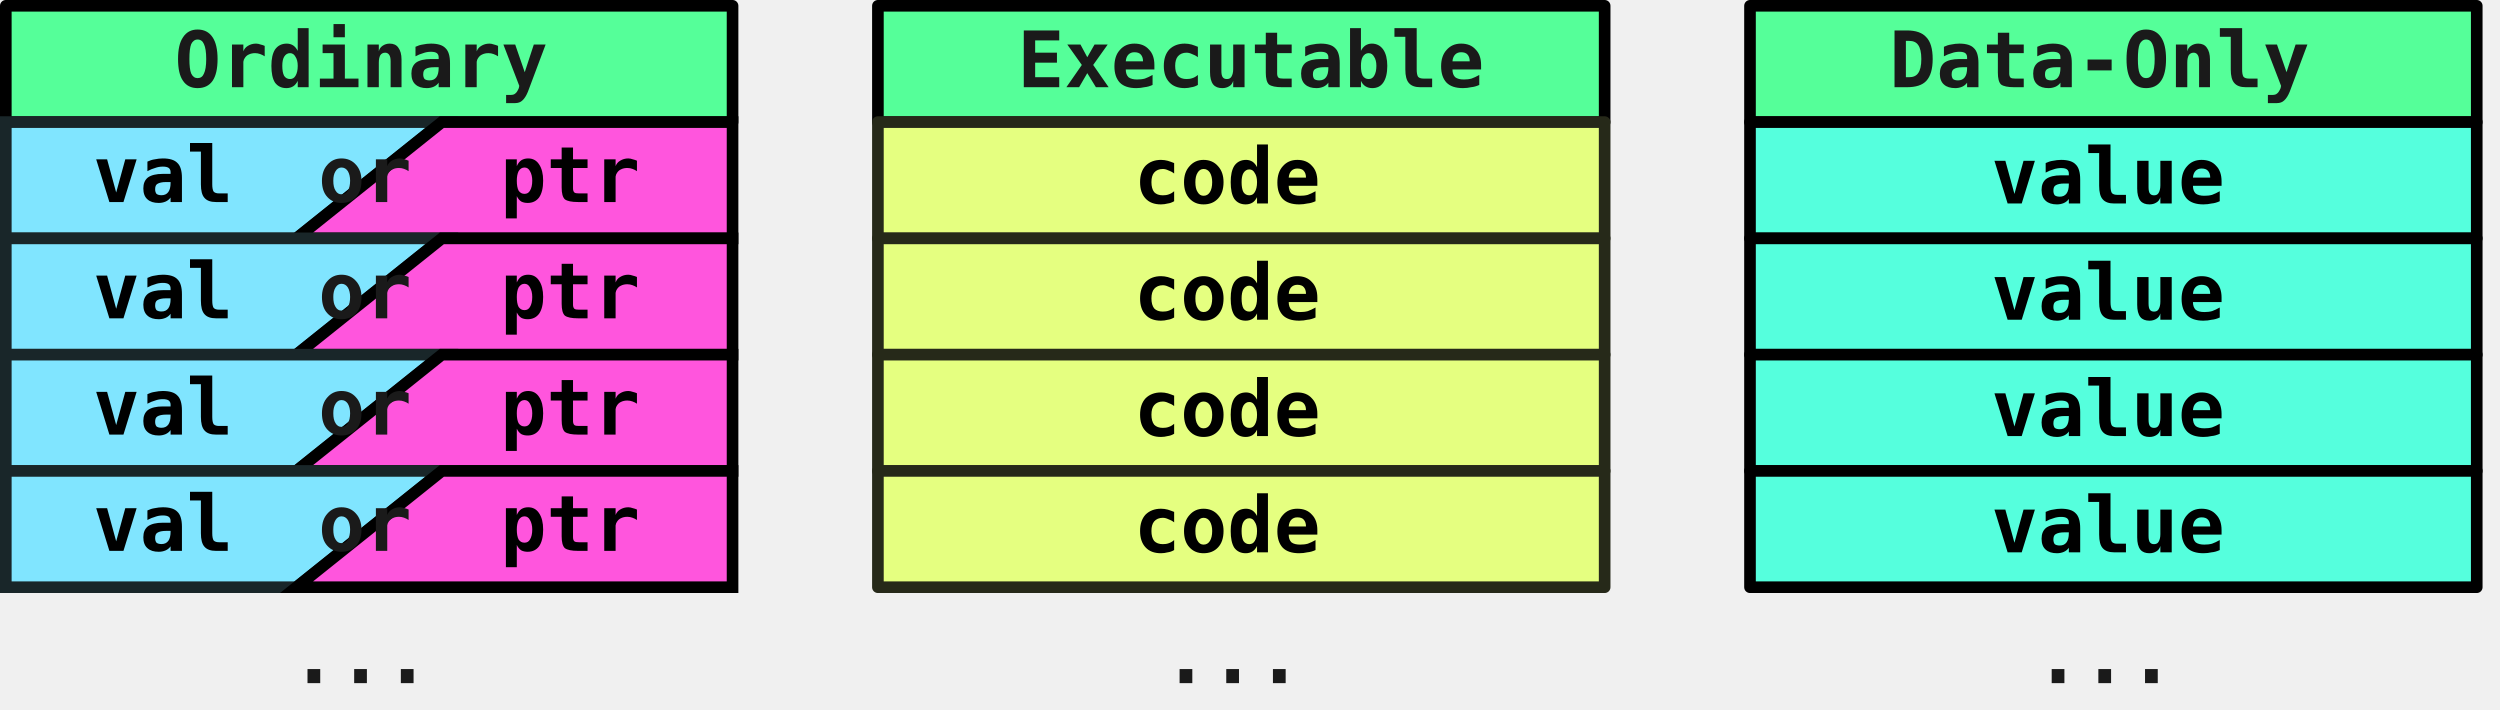
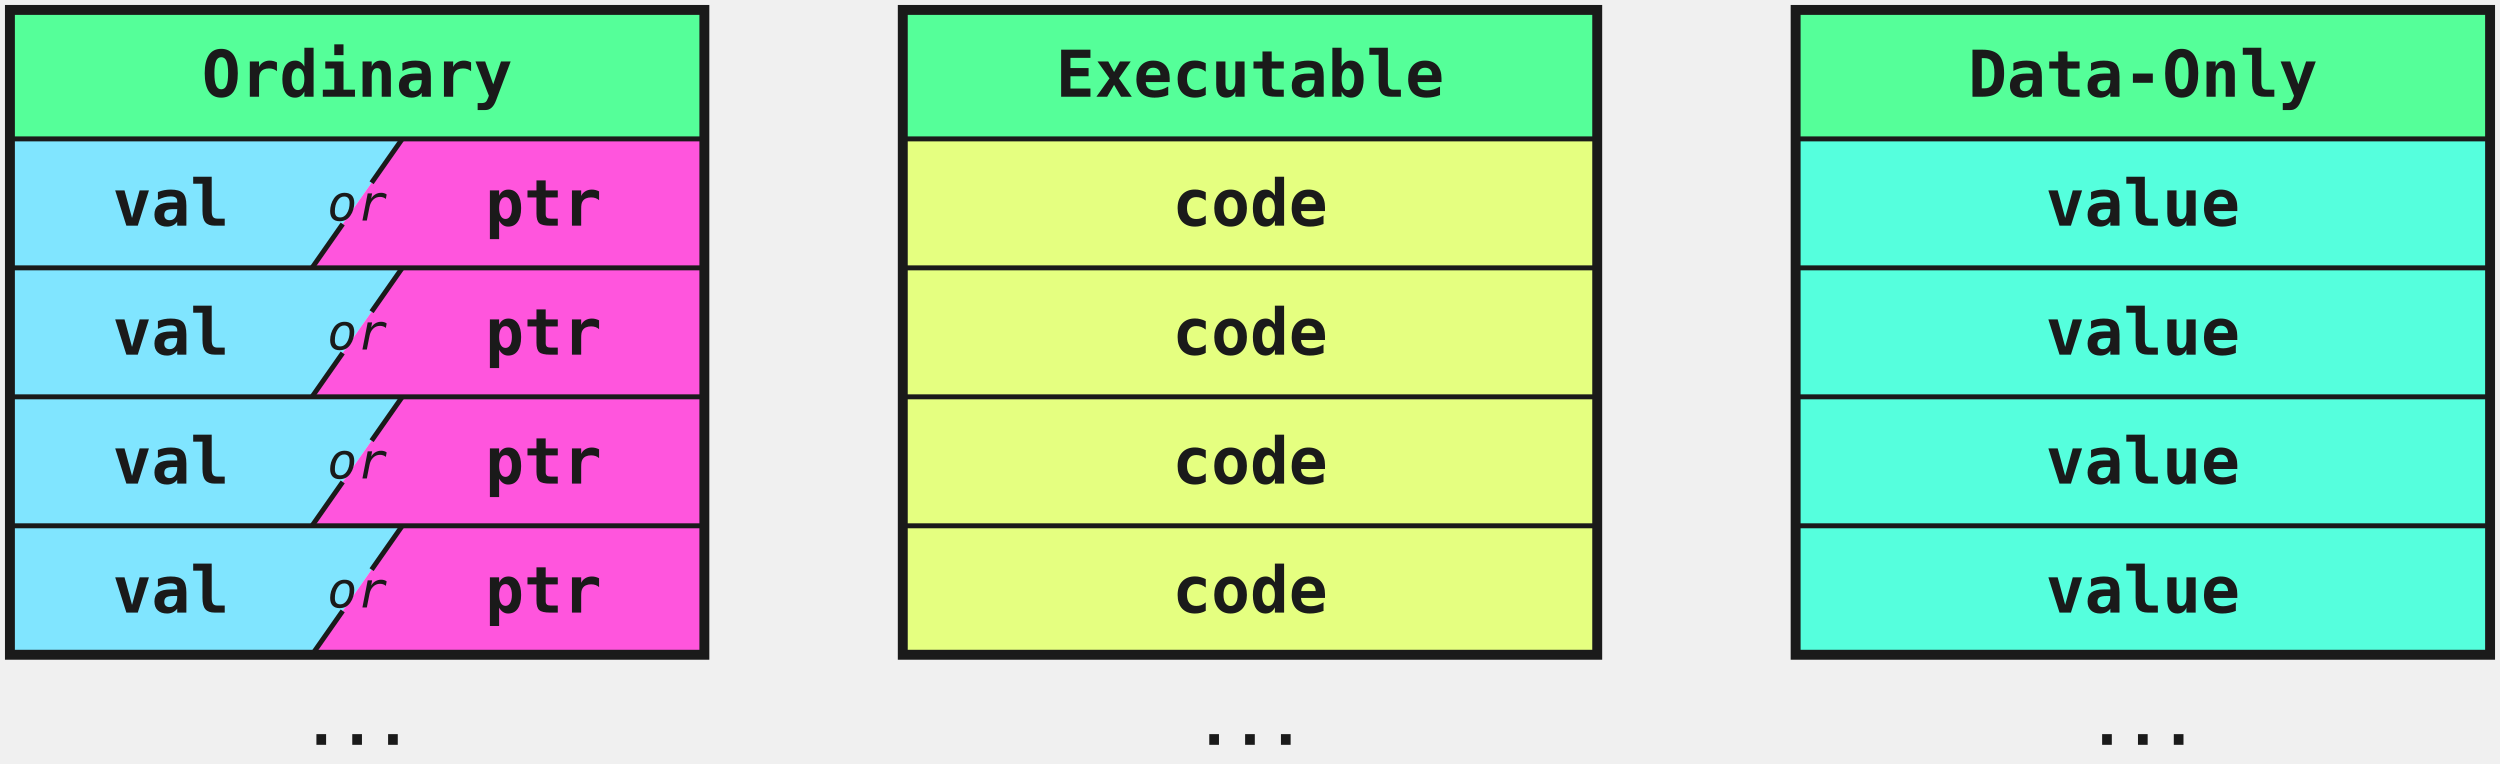
- <svg xmlns="http://www.w3.org/2000/svg" width="86" height="24.4" version="1.1" id="data-svg">
-   <style id="pretty-colors">
-         @font-face {
-             font-family: DejaVu Sans Mono;
-             src: local(DejaVu Sans Mono);
-             size-adjust: 91.6%
-         }
-         @font-face {
-             font-family: Lucida Sans Typewriter;
-             src: local(Lucida Sans Typewriter);
-             size-adjust: 91.6%
-         }
-         @font-face {
-             font-family: monospace;
-             src: local(monospace);
-             size-adjust: 91.6%
-         }
- 
-         text {
-             font-family: Consolas, DejaVu Sans Mono, Lucida Sans Typewriter, monospace;
-             font-style:  normal;
-             font-weight: bold;
-             font-size:   2pt;
-         }
- 
-         rect { stroke: #000000ff; stroke-width:0.4; stroke-linejoin:round; }
-         .foreground { fill: #1a1a1aff; }
- 
-         text.green      { fill: #1a1a1aff; }
-         rect.green      { fill: #55ff99ff; }
-         path.green      { stroke: #000000ff; stroke-width:0.25; }
-         rect.blue       { fill: #80e5ffff; }
-         polygon.blue    { fill: #80e5ffff; stroke: #192629; }
-         path.blue       { stroke: #000000ff; stroke-width:0.25; }
-         rect.pink       { fill: #ff55ddff; }
-         polygon.pink    { fill: #ff55ddff; stroke: #000000ff;}
-         path.pink       { stroke: #000000ff; stroke-width:0.25; }
-         rect.purple     { fill: #ccaaffff; }
-         polygon.purple  { stroke: #000000ff; fill: #ccaaffff; stroke-width:0.25; }
-         path.purple     { stroke: #000000ff; stroke-width:0.25; }
-         rect.grey       { fill: #55555588; stroke: #44444488; }
-         path.grey       { stroke: #33333388; stroke-width:0.25; }
-         rect.light-pink { fill: #ffaaeeff; }
-         polygon.light-pink { fill: #ffaaeeff; stroke: #291f27ff}
-         path.light-pink { stroke: #000000ff; stroke-width:0.25; }
-         polygon.yellow,
-         rect.yellow     { fill: #e5ff80ff; stroke: #262919;  }
-         rect.cyan       { fill: #55ffddff; }
- 
-         @media (prefers-color-scheme: dark) {
-             
-             .foreground     { fill: #888888ff; }
-             text.black      { fill: #80e5ffff; }
- 
-             text.green      { fill: #55ff99ff; }
-             rect.green      { fill: #55ff9940; stroke: #14291c; }
-             path.green      { stroke: #14291c; }
-             text.blue       { fill: #80e5ffff; }
-             rect.blue       { fill: #80e5ff40; stroke: #192629; }
-             polygon.blue    { fill: #80e5ff40; stroke: #192629; }
-             path.blue       { stroke: #192629; }
-             text.pink       { fill: #ff55ddff; }
-             rect.pink       { fill: #ff55dd40; stroke: #291425; }
-             polygon.pink    { fill: #ff55dd40; stroke: #291425; }
-             path.pink       { stroke: #291425; }
-             text.purple     { fill: #ccaaffff; }
-             rect.purple     { fill: #ccaaff40; stroke: #231f29; }
-             polygon.purple  { fill: #ccaaff40; stroke: #231f29; }
-             path.purple     { stroke: #231f29; }
-             text.light-pink { fill: #ffaaeeff; }
-             rect.light-pink { fill: #ffaaee40; stroke: #291f27; }
-             polygon.light-pink { fill: #ffaaee40; stroke: #291f27; }
-             path.light-pink { stroke: #291f27; }
-             rect.grey       { fill: #88888888; stroke: #44444488; }
-             path.grey       { stroke: #77777788; stroke-width:0.25; }
-             polygon.yellow,
-             rect.yellow     { fill: #e5ff8040; stroke: #262919; }
-             text.yellow     { fill: #e5ff80ff; }
-             rect.cyan       { fill: #55ffdd40; stroke: #142925; }
-             text.cyan       { fill: #55ffddff; }
-         }
-     </style>
-   <g id="ordinary" transform="translate(0 0)">
-     <rect width="25" height="4" x="0.2" y="0.2" class="green" />
-     <text class="green" x="6" y="3">Ordinary</text>
-     <g id="some_cont1" transform="translate(0.2 4.2)">
-       <polygon points="0,0 15,0 10,4 0,4" class="blue" style="stroke-width: 0.4" />
-       <text class="blue" x="3" y="2.75">val</text>
-       <polygon points="15,0 25,0 25,4 10,4" class="pink" style="stroke-width: 0.4" />
-       <text class="pink" x="17" y="2.75">ptr</text>
-       <text class="foreground" x="10.75" y="2.75">or</text>
-     </g>
-     <g id="some_cont2" transform="translate(0.2 8.2)">
-       <polygon points="0,0 15,0 10,4 0,4" class="blue" style="stroke-width: 0.4" />
-       <text class="blue" x="3" y="2.75">val</text>
-       <polygon points="15,0 25,0 25,4 10,4" class="pink" style="stroke-width: 0.4" />
-       <text class="pink" x="17" y="2.75">ptr</text>
-       <text class="foreground" x="10.75" y="2.75">or</text>
-     </g>
-     <g id="some_cont3" transform="translate(0.2 12.2)">
-       <polygon points="0,0 15,0 10,4 0,4" class="blue" style="stroke-width: 0.4" />
-       <text class="blue" x="3" y="2.75">val</text>
-       <polygon points="15,0 25,0 25,4 10,4" class="pink" style="stroke-width: 0.4" />
-       <text class="pink" x="17" y="2.75">ptr</text>
-       <text class="foreground" x="10.75" y="2.75">or</text>
-     </g>
-     <g id="some_cont4" transform="translate(0.2 16.2)">
-       <polygon points="0,0 15,0 10,4 0,4" class="blue" style="stroke-width: 0.4" />
-       <text class="blue" x="3" y="2.75">val</text>
-       <polygon points="15,0 25,0 25,4 10,4" class="pink" style="stroke-width: 0.4" />
-       <text class="pink" x="17" y="2.75">ptr</text>
-       <text class="foreground" x="10.75" y="2.75">or</text>
-     </g>
-     <text class="foreground" x="10" y="23.5" style="font-size: 2pt">...</text>
-   </g>
-   <g id="executable" transform="translate(30 0)">
-     <rect width="25" height="4" x="0.2" y="0.2" class="green" />
-     <text class="green" x="5" y="3">Executable</text>
-     <rect width="25" height="4" x="0.2" y="4.2" class="yellow" />
-     <text class="yellow" x="9" y="7">code</text>
-     <rect width="25" height="4" x="0.2" y="8.2" class="yellow" />
-     <text class="yellow" x="9" y="11">code</text>
-     <rect width="25" height="4" x="0.2" y="12.2" class="yellow" />
-     <text class="yellow" x="9" y="15">code</text>
-     <rect width="25" height="4" x="0.2" y="16.2" class="yellow" />
-     <text class="yellow" x="9" y="19">code</text>
-     <text class="foreground" x="10" y="23.5" style="font-size: 2pt">...</text>
-   </g>
-   <g id="data-only" transform="translate(60 0)">
-     <rect width="25" height="4" x="0.2" y="0.2" class="green" />
-     <text class="green" x="5" y="3">Data-Only</text>
-     <rect width="25" height="4" x="0.2" y="4.2" class="cyan" />
-     <text class="cyan" x="8.5" y="7">value</text>
-     <rect width="25" height="4" x="0.2" y="8.2" class="cyan" />
-     <text class="cyan" x="8.5" y="11">value</text>
-     <rect width="25" height="4" x="0.2" y="12.2" class="cyan" />
-     <text class="cyan" x="8.5" y="15">value</text>
-     <rect width="25" height="4" x="0.2" y="16.2" class="cyan" />
-     <text class="cyan" x="8.5" y="19">value</text>
-     <text class="foreground" x="10" y="23.5" style="font-size: 2pt">...</text>
-   </g>
+ <svg xmlns="http://www.w3.org/2000/svg" width="504" height="154" viewBox="-2 -2 504 154" role="img">
+   <style>
+   text { font-family: "Roboto Mono", ui-monospace, "SF Mono", Menlo, Consolas, "DejaVu Sans Mono", "Liberation Mono", monospace; font-size: 13px; font-weight: 700; fill: #1a1a1a;
+           text-anchor: middle; dominant-baseline: central; }
+   text.label { font-size: 10px; font-weight: 400; fill: #5a5a5a; }
+   text.heading { font-size: 12px; }
+   text.start { text-anchor: start; }
+   text.end { text-anchor: end; }
+   text.small { font-size: 10px; font-weight: 400; font-style: italic; }
+   .outline { fill: none; stroke: #1a1a1a; stroke-width: 2; stroke-linejoin: miter; }
+   .divider { fill: none; stroke: #1a1a1a; stroke-width: 1; }
+   .dashed { stroke-dasharray: 4 3; }
+   .rule { stroke: #1a1a1a; stroke-width: 2; }
+   .purple { fill: #ccaaff }
+   .blue { fill: #80e5ff }
+   .green { fill: #55ff99 }
+   .cyan { fill: #55ffdd }
+   .light-pink { fill: #ffaaee }
+   .pink { fill: #ff55dd }
+   .yellow { fill: #e5ff80 }
+   .white { fill: #ffffff }
+   @media (prefers-color-scheme: dark) {
+     text { fill: #cccccc; }
+     text.label { fill: #9a9a9a; }
+     .outline, .divider { stroke: #9a9a9a; }
+     .rule { stroke: #9a9a9a; }
+     .white { fill: #ffffff10 }
+     .purple { fill: #ccaaff40 }
+     text.on-purple { fill: #ccaaff }
+     .blue { fill: #80e5ff40 }
+     text.on-blue { fill: #80e5ff }
+     .green { fill: #55ff9940 }
+     text.on-green { fill: #55ff99 }
+     .cyan { fill: #55ffdd40 }
+     text.on-cyan { fill: #55ffdd }
+     .light-pink { fill: #ffaaee40 }
+     text.on-light-pink { fill: #ffaaee }
+     .pink { fill: #ff55dd40 }
+     text.on-pink { fill: #ff55dd }
+     .yellow { fill: #e5ff8040 }
+     text.on-yellow { fill: #e5ff80 }
+   }
+   </style>
+   <rect x="0" y="0" width="140" height="26" class="green" />
+   <text x="70" y="13" class="on-green">Ordinary</text>
+   <polygon points="0,26 79.1,26 60.9,52 0,52" class="blue" />
+   <polygon points="79.1,26 140,26 140,52 60.9,52" class="pink" />
+   <line x1="79.1" y1="26" x2="72.912" y2="34.84" class="divider" />
+   <line x1="67.088" y1="43.16" x2="60.9" y2="52" class="divider" />
+   <text x="70" y="39" class="small">or</text>
+   <text x="32.45" y="39" class="on-blue">val</text>
+   <text x="107.55" y="39" class="on-pink">ptr</text>
+   <line x1="0" y1="26" x2="140" y2="26" class="divider" />
+   <polygon points="0,52 79.1,52 60.9,78 0,78" class="blue" />
+   <polygon points="79.1,52 140,52 140,78 60.9,78" class="pink" />
+   <line x1="79.1" y1="52" x2="72.912" y2="60.84" class="divider" />
+   <line x1="67.088" y1="69.16" x2="60.9" y2="78" class="divider" />
+   <text x="70" y="65" class="small">or</text>
+   <text x="32.45" y="65" class="on-blue">val</text>
+   <text x="107.55" y="65" class="on-pink">ptr</text>
+   <line x1="0" y1="52" x2="140" y2="52" class="divider" />
+   <polygon points="0,78 79.1,78 60.9,104 0,104" class="blue" />
+   <polygon points="79.1,78 140,78 140,104 60.9,104" class="pink" />
+   <line x1="79.1" y1="78" x2="72.912" y2="86.84" class="divider" />
+   <line x1="67.088" y1="95.16" x2="60.9" y2="104" class="divider" />
+   <text x="70" y="91" class="small">or</text>
+   <text x="32.45" y="91" class="on-blue">val</text>
+   <text x="107.55" y="91" class="on-pink">ptr</text>
+   <line x1="0" y1="78" x2="140" y2="78" class="divider" />
+   <polygon points="0,104 79.1,104 60.9,130 0,130" class="blue" />
+   <polygon points="79.1,104 140,104 140,130 60.9,130" class="pink" />
+   <line x1="79.1" y1="104" x2="72.912" y2="112.84" class="divider" />
+   <line x1="67.088" y1="121.16" x2="60.9" y2="130" class="divider" />
+   <text x="70" y="117" class="small">or</text>
+   <text x="32.45" y="117" class="on-blue">val</text>
+   <text x="107.55" y="117" class="on-pink">ptr</text>
+   <line x1="0" y1="104" x2="140" y2="104" class="divider" />
+   <rect x="0" y="0" width="140" height="130" class="outline" />
+   <text x="70" y="144" class="heading">...</text>
+   <rect x="180" y="0" width="140" height="26" class="green" />
+   <text x="250" y="13" class="on-green">Executable</text>
+   <rect x="180" y="26" width="140" height="26" class="yellow" />
+   <text x="250" y="39" class="on-yellow">code</text>
+   <line x1="180" y1="26" x2="320" y2="26" class="divider" />
+   <rect x="180" y="52" width="140" height="26" class="yellow" />
+   <text x="250" y="65" class="on-yellow">code</text>
+   <line x1="180" y1="52" x2="320" y2="52" class="divider" />
+   <rect x="180" y="78" width="140" height="26" class="yellow" />
+   <text x="250" y="91" class="on-yellow">code</text>
+   <line x1="180" y1="78" x2="320" y2="78" class="divider" />
+   <rect x="180" y="104" width="140" height="26" class="yellow" />
+   <text x="250" y="117" class="on-yellow">code</text>
+   <line x1="180" y1="104" x2="320" y2="104" class="divider" />
+   <rect x="180" y="0" width="140" height="130" class="outline" />
+   <text x="250" y="144" class="heading">...</text>
+   <rect x="360" y="0" width="140" height="26" class="green" />
+   <text x="430" y="13" class="on-green">Data-Only</text>
+   <rect x="360" y="26" width="140" height="26" class="cyan" />
+   <text x="430" y="39" class="on-cyan">value</text>
+   <line x1="360" y1="26" x2="500" y2="26" class="divider" />
+   <rect x="360" y="52" width="140" height="26" class="cyan" />
+   <text x="430" y="65" class="on-cyan">value</text>
+   <line x1="360" y1="52" x2="500" y2="52" class="divider" />
+   <rect x="360" y="78" width="140" height="26" class="cyan" />
+   <text x="430" y="91" class="on-cyan">value</text>
+   <line x1="360" y1="78" x2="500" y2="78" class="divider" />
+   <rect x="360" y="104" width="140" height="26" class="cyan" />
+   <text x="430" y="117" class="on-cyan">value</text>
+   <line x1="360" y1="104" x2="500" y2="104" class="divider" />
+   <rect x="360" y="0" width="140" height="130" class="outline" />
+   <text x="430" y="144" class="heading">...</text>
</svg>
